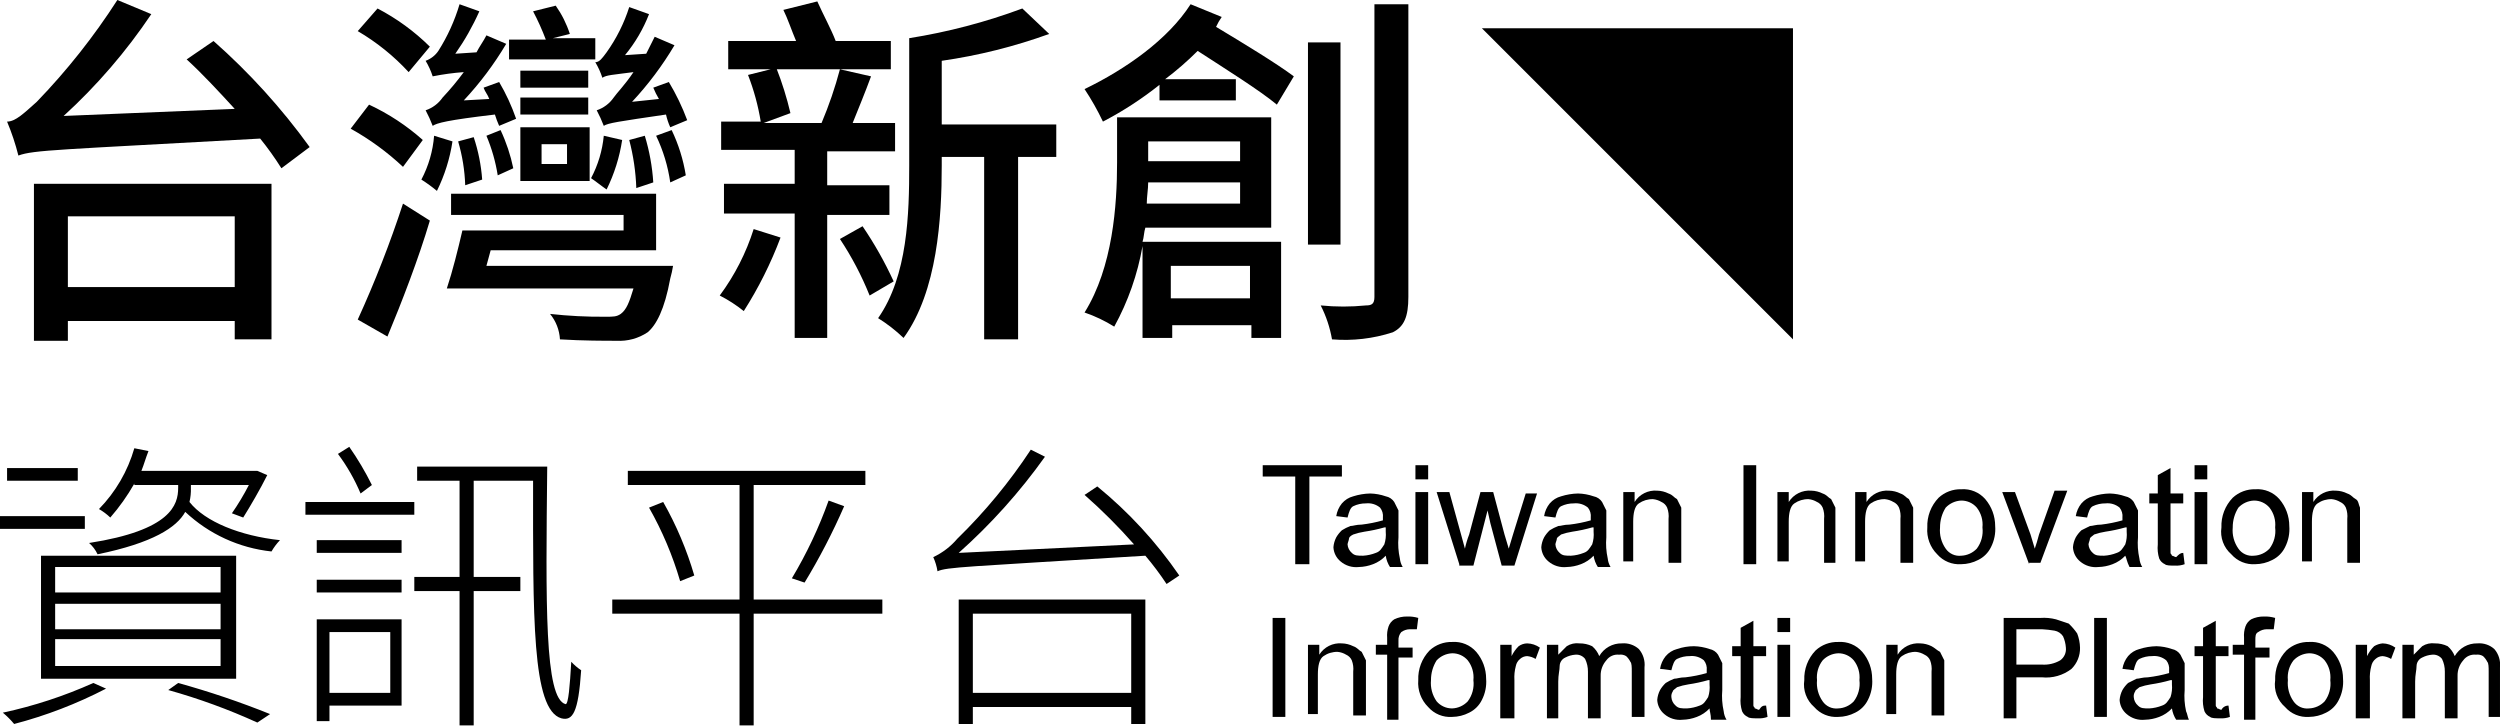
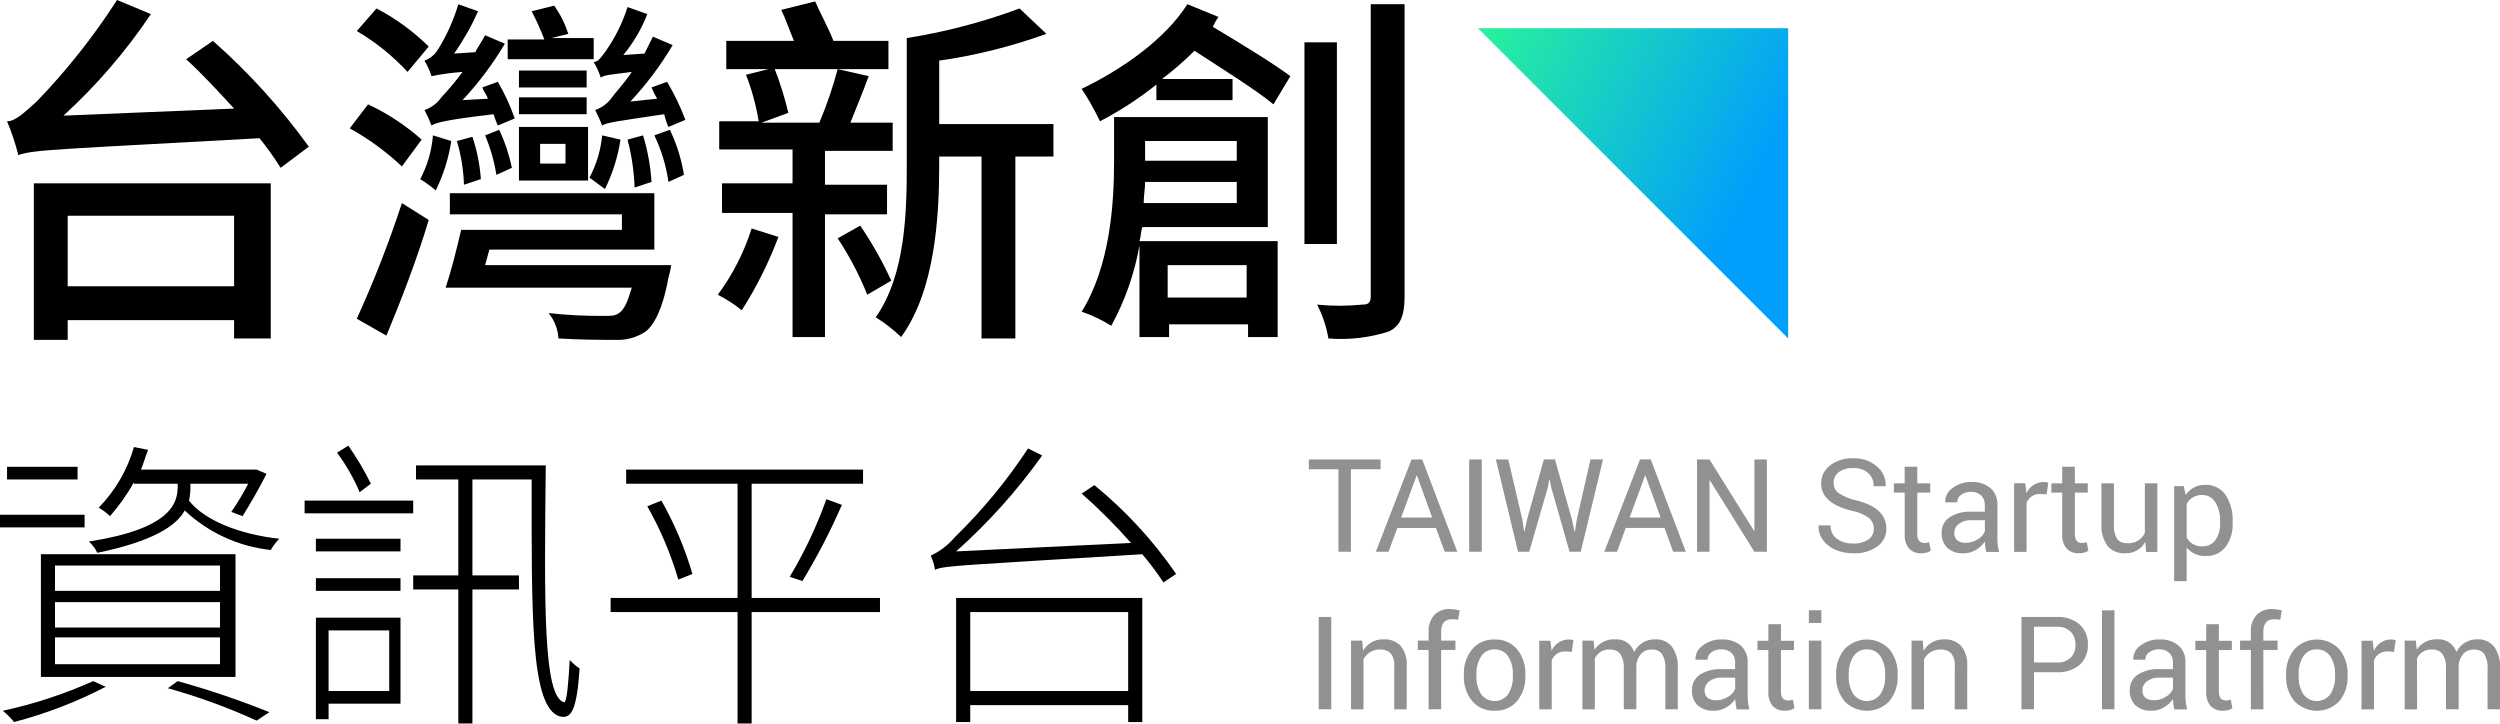
- <svg xmlns="http://www.w3.org/2000/svg" id="Group_387" data-name="Group 387" width="176.801" height="51.3" viewBox="0 0 176.801 51.3">
-   <g id="Group_384" data-name="Group 384">
-     <path id="Path_311" data-name="Path 311" d="M15.1,2.9a45.664,45.664,0,0,1,6.8,7.5l-2,1.5a21.169,21.169,0,0,0-1.5-2.1c-14.3.8-16,.8-17.1,1.2A16.8,16.8,0,0,0,.5,8.6c.6,0,1.2-.6,2.1-1.4A46.684,46.684,0,0,0,8.3,0l2.4,1A39.728,39.728,0,0,1,4.5,8.2l12.1-.5c-1.1-1.2-2.3-2.5-3.4-3.5ZM2.4,13H19.2V24H16.6V22.7H4.8v1.4H2.4Zm2.4,2.3v5H16.6v-5H4.8Z" />
-     <path id="Path_312" data-name="Path 312" d="M28.5,11.8a18.635,18.635,0,0,0-3.7-2.7l1.3-1.7a15.65,15.65,0,0,1,3.8,2.5ZM25.3,22.6a78.6,78.6,0,0,0,3.2-8.2l1.9,1.2c-.8,2.7-2,5.8-3,8.2ZM28.9,5.1a15.7,15.7,0,0,0-3.6-2.9L26.7.6a15.379,15.379,0,0,1,3.7,2.7ZM32,10a11.98,11.98,0,0,1-1.1,3.5,10.475,10.475,0,0,0-1.1-.8,7.976,7.976,0,0,0,.9-3.1Zm3.3-1.1a6.89,6.89,0,0,1-.3-.8c-3.4.4-4.1.6-4.4.8a9.744,9.744,0,0,0-.5-1.1,2.372,2.372,0,0,0,1.2-.9,19.742,19.742,0,0,0,1.5-1.8,17.336,17.336,0,0,0-2.2.3,5.359,5.359,0,0,0-.5-1.1,1.849,1.849,0,0,0,.9-.7A13.109,13.109,0,0,0,32.5.3l1.4.5a17.79,17.79,0,0,1-1.7,3l1.5-.1c.2-.4.5-.8.7-1.2l1.4.6a23.215,23.215,0,0,1-3,4L34.6,7c-.1-.3-.3-.5-.4-.8l1.1-.4a14.437,14.437,0,0,1,1.2,2.6Zm12.3,9.9a8.144,8.144,0,0,1-.2.9c-.4,2.2-1,3.3-1.6,3.8a3.593,3.593,0,0,1-2.2.6c-.8,0-2.4,0-4-.1a3.115,3.115,0,0,0-.7-1.8,32.971,32.971,0,0,0,3.9.2c.6,0,.8,0,1.1-.2.4-.3.6-.8.9-1.8H31.6c.4-1.2.8-2.8,1.1-4.1H44.1V15.2H31.9V13.7H46.4v4H34.7l-.3,1.1ZM32.9,13.1a12.441,12.441,0,0,0-.5-3.1l1.1-.3a12.238,12.238,0,0,1,.6,3Zm2.3-.7a12.089,12.089,0,0,0-.8-2.8l1-.4a12.171,12.171,0,0,1,.9,2.7Zm7-8.2H36V2.8h2.6a17.6,17.6,0,0,0-.9-2L39.3.4a7.454,7.454,0,0,1,1,2l-1.2.3h3V4.2ZM36.8,9h4.9v3.8H36.8Zm4.8-2.8H36.8V5h4.8Zm-4.8.7h4.8V8.1H36.8Zm1.5,4.7h1.8V10.2H38.3ZM44,9.9a11.98,11.98,0,0,1-1.1,3.5c-.3-.2-.8-.6-1.1-.8a8.017,8.017,0,0,0,.9-3ZM47.4,9a4.649,4.649,0,0,1-.3-.9c-3.4.5-4.1.6-4.4.8a9.744,9.744,0,0,0-.5-1.1,2.372,2.372,0,0,0,1.2-.9c.2-.3.8-.9,1.4-1.8-1.5.2-1.9.2-2.2.4a5.359,5.359,0,0,0-.5-1.1c.3,0,.5-.3.8-.7A11.536,11.536,0,0,0,44.5.5l1.4.5a10.532,10.532,0,0,1-1.7,2.9l1.5-.1.6-1.2,1.4.6a23.215,23.215,0,0,1-3,4L46.6,7a5.938,5.938,0,0,1-.4-.8l1.1-.4a16.246,16.246,0,0,1,1.3,2.7ZM45,13.3a15.512,15.512,0,0,0-.5-3.4l1.1-.3a14.461,14.461,0,0,1,.6,3.3Zm2.5-4.1a11.636,11.636,0,0,1,1,3.2l-1.1.5a11.245,11.245,0,0,0-1-3.3Z" />
-     <path id="Path_313" data-name="Path 313" d="M55.2,16.8A28.009,28.009,0,0,1,52.6,22a9.908,9.908,0,0,0-1.7-1.1,15.994,15.994,0,0,0,2.4-4.7Zm3.3-1.7v8.8H56.2V15.1h-5V13h5V10.6H51v-2h2.8a16.455,16.455,0,0,0-.9-3.3l2-.5a23.264,23.264,0,0,1,1,3.2L54,8.7h4.1a28.444,28.444,0,0,0,1.3-3.8l2.2.5c-.4,1.1-.9,2.3-1.3,3.3h3v2H58.5v2.4h4.4v2.1H58.5ZM62.9,4.9H51.5v-2h4.8c-.3-.7-.6-1.6-.9-2.2L57.8.1c.4.9,1,2,1.3,2.8H63v2ZM61,16a26.664,26.664,0,0,1,2.2,3.9l-1.7,1a22.124,22.124,0,0,0-2.1-4Zm13.7-4.9H72V24H69.6V11.1h-3v.6c0,3.7-.3,8.9-2.7,12.2a10.991,10.991,0,0,0-1.8-1.4c2.1-3,2.2-7.4,2.2-10.8v-9a41.742,41.742,0,0,0,8-2.1l1.9,1.8a38.356,38.356,0,0,1-7.6,1.9V8.8h8.1Z" />
-     <path id="Path_314" data-name="Path 314" d="M81,16.1c-.1.3-.1.7-.2,1h9.8v6.8H88.5V23H82.9v.9H80.8V17.4a18.4,18.4,0,0,1-2,5.7,10.244,10.244,0,0,0-2.1-1c2-3.2,2.3-7.6,2.3-10.6V8.3H89.9v7.8ZM86.4,1.2a4.348,4.348,0,0,0-.4.7c2,1.2,4.3,2.6,5.5,3.5l-1.2,2c-1.2-1-3.6-2.5-5.6-3.8a21.977,21.977,0,0,1-2.3,2h5V7.1H82V6a24.844,24.844,0,0,1-4,2.6,18.6,18.6,0,0,0-1.3-2.3c2.9-1.4,5.9-3.5,7.5-6Zm1.3,13.2V12.9H81.2c0,.5-.1,1-.1,1.5ZM81.2,10v1.4h6.5V10Zm1.6,8.8v2.3h5.6V18.8Zm12-1.5H92.5V3h2.3ZM99.6.3V21c0,1.4-.3,2.1-1.1,2.5a10.992,10.992,0,0,1-4.3.5,8.454,8.454,0,0,0-.8-2.4,15.975,15.975,0,0,0,3.2,0c.4,0,.6-.1.6-.6V.3Z" />
+ <svg xmlns="http://www.w3.org/2000/svg" width="177.277" height="51.3" viewBox="0 0 177.277 51.3">
+   <defs>
+     <linearGradient id="linear-gradient" x1="-0.034" x2="0.905" y2="0.5" gradientUnits="objectBoundingBox">
+       <stop offset="0" stop-color="#2af598" />
+       <stop offset="1" stop-color="#009efd" />
+     </linearGradient>
+   </defs>
+   <g id="Group_392" data-name="Group 392" transform="translate(10369.811 -14642.7)">
+     <g id="Group_384" data-name="Group 384" transform="translate(-10369.811 14642.7)">
+       <path id="Path_311" data-name="Path 311" d="M15.1,2.9a45.664,45.664,0,0,1,6.8,7.5l-2,1.5a21.169,21.169,0,0,0-1.5-2.1c-14.3.8-16,.8-17.1,1.2A16.8,16.8,0,0,0,.5,8.6c.6,0,1.2-.6,2.1-1.4A46.684,46.684,0,0,0,8.3,0l2.4,1A39.728,39.728,0,0,1,4.5,8.2l12.1-.5c-1.1-1.2-2.3-2.5-3.4-3.5ZM2.4,13H19.2V24H16.6V22.7H4.8v1.4H2.4Zm2.4,2.3v5H16.6v-5H4.8Z" />
+       <path id="Path_312" data-name="Path 312" d="M28.5,11.8a18.635,18.635,0,0,0-3.7-2.7l1.3-1.7a15.65,15.65,0,0,1,3.8,2.5ZM25.3,22.6a78.6,78.6,0,0,0,3.2-8.2l1.9,1.2c-.8,2.7-2,5.8-3,8.2ZM28.9,5.1a15.7,15.7,0,0,0-3.6-2.9L26.7.6a15.379,15.379,0,0,1,3.7,2.7ZM32,10a11.98,11.98,0,0,1-1.1,3.5,10.475,10.475,0,0,0-1.1-.8,7.976,7.976,0,0,0,.9-3.1Zm3.3-1.1a6.89,6.89,0,0,1-.3-.8c-3.4.4-4.1.6-4.4.8a9.744,9.744,0,0,0-.5-1.1,2.372,2.372,0,0,0,1.2-.9,19.742,19.742,0,0,0,1.5-1.8,17.336,17.336,0,0,0-2.2.3,5.359,5.359,0,0,0-.5-1.1,1.849,1.849,0,0,0,.9-.7A13.109,13.109,0,0,0,32.5.3l1.4.5a17.79,17.79,0,0,1-1.7,3l1.5-.1c.2-.4.5-.8.7-1.2l1.4.6a23.215,23.215,0,0,1-3,4L34.6,7c-.1-.3-.3-.5-.4-.8l1.1-.4a14.437,14.437,0,0,1,1.2,2.6Zm12.3,9.9a8.144,8.144,0,0,1-.2.9c-.4,2.2-1,3.3-1.6,3.8a3.593,3.593,0,0,1-2.2.6c-.8,0-2.4,0-4-.1a3.115,3.115,0,0,0-.7-1.8,32.972,32.972,0,0,0,3.9.2c.6,0,.8,0,1.1-.2.4-.3.6-.8.9-1.8H31.6c.4-1.2.8-2.8,1.1-4.1H44.1V15.2H31.9V13.7H46.4v4H34.7l-.3,1.1ZM32.9,13.1a12.441,12.441,0,0,0-.5-3.1l1.1-.3a12.238,12.238,0,0,1,.6,3Zm2.3-.7a12.089,12.089,0,0,0-.8-2.8l1-.4a12.171,12.171,0,0,1,.9,2.7Zm7-8.2H36V2.8h2.6a17.6,17.6,0,0,0-.9-2L39.3.4a7.454,7.454,0,0,1,1,2l-1.2.3h3V4.2ZM36.8,9h4.9v3.8H36.8Zm4.8-2.8H36.8V5h4.8Zm-4.8.7h4.8V8.1H36.8Zm1.5,4.7h1.8V10.2H38.3ZM44,9.9a11.98,11.98,0,0,1-1.1,3.5c-.3-.2-.8-.6-1.1-.8a8.017,8.017,0,0,0,.9-3ZM47.4,9a4.649,4.649,0,0,1-.3-.9c-3.4.5-4.1.6-4.4.8a9.743,9.743,0,0,0-.5-1.1,2.372,2.372,0,0,0,1.2-.9c.2-.3.8-.9,1.4-1.8-1.5.2-1.9.2-2.2.4a5.359,5.359,0,0,0-.5-1.1c.3,0,.5-.3.8-.7A11.536,11.536,0,0,0,44.5.5l1.4.5a10.532,10.532,0,0,1-1.7,2.9l1.5-.1.6-1.2,1.4.6a23.215,23.215,0,0,1-3,4L46.6,7a5.937,5.937,0,0,1-.4-.8l1.1-.4a16.246,16.246,0,0,1,1.3,2.7ZM45,13.3a15.512,15.512,0,0,0-.5-3.4l1.1-.3a14.461,14.461,0,0,1,.6,3.3Zm2.5-4.1a11.636,11.636,0,0,1,1,3.2l-1.1.5a11.245,11.245,0,0,0-1-3.3Z" />
+       <path id="Path_313" data-name="Path 313" d="M55.2,16.8A28.009,28.009,0,0,1,52.6,22a9.908,9.908,0,0,0-1.7-1.1,15.994,15.994,0,0,0,2.4-4.7Zm3.3-1.7v8.8H56.2V15.1h-5V13h5V10.6H51v-2h2.8a16.455,16.455,0,0,0-.9-3.3l2-.5a23.265,23.265,0,0,1,1,3.2L54,8.7h4.1a28.445,28.445,0,0,0,1.3-3.8l2.2.5c-.4,1.1-.9,2.3-1.3,3.3h3v2H58.5v2.4h4.4v2.1H58.5ZM62.9,4.9H51.5v-2h4.8c-.3-.7-.6-1.6-.9-2.2L57.8.1c.4.9,1,2,1.3,2.8H63v2ZM61,16a26.664,26.664,0,0,1,2.2,3.9l-1.7,1a22.124,22.124,0,0,0-2.1-4Zm13.7-4.9H72V24H69.6V11.1h-3v.6c0,3.7-.3,8.9-2.7,12.2a10.991,10.991,0,0,0-1.8-1.4c2.1-3,2.2-7.4,2.2-10.8v-9a41.742,41.742,0,0,0,8-2.1l1.9,1.8a38.356,38.356,0,0,1-7.6,1.9V8.8h8.1Z" />
+       <path id="Path_314" data-name="Path 314" d="M81,16.1c-.1.3-.1.7-.2,1h9.8v6.8H88.5V23H82.9v.9H80.8V17.4a18.4,18.4,0,0,1-2,5.7,10.244,10.244,0,0,0-2.1-1c2-3.2,2.3-7.6,2.3-10.6V8.3H89.9v7.8ZM86.4,1.2a4.347,4.347,0,0,0-.4.7c2,1.2,4.3,2.6,5.5,3.5l-1.2,2c-1.2-1-3.6-2.5-5.6-3.8a21.978,21.978,0,0,1-2.3,2h5V7.1H82V6a24.844,24.844,0,0,1-4,2.6,18.6,18.6,0,0,0-1.3-2.3c2.9-1.4,5.9-3.5,7.5-6Zm1.3,13.2V12.9H81.2c0,.5-.1,1-.1,1.5ZM81.2,10v1.4h6.5V10Zm1.6,8.8v2.3h5.6V18.8Zm12-1.5H92.5V3h2.3ZM99.6.3V21c0,1.4-.3,2.1-1.1,2.5a10.992,10.992,0,0,1-4.3.5,8.454,8.454,0,0,0-.8-2.4,15.975,15.975,0,0,0,3.2,0c.4,0,.6-.1.6-.6V.3Z" />
+     </g>
+     <g id="Group_385" data-name="Group 385" transform="translate(-10369.811 14642.7)">
+       <path id="Path_315" data-name="Path 315" d="M6,37.4H0v-.9H6ZM7.5,48.7A31.352,31.352,0,0,1,1,51.2a6.034,6.034,0,0,0-.8-.8,32.032,32.032,0,0,0,6.4-2.1ZM5.5,34H.5v-.9h5ZM2.9,39.3H16.7V48H2.9Zm1,2.6H15.6V40.1H3.9Zm0,2.6H15.6V42.7H3.9Zm0,2.6H15.6V45.2H3.9ZM9.5,34.2a14.647,14.647,0,0,1-1.7,2.4A4.173,4.173,0,0,0,7,36a10.2,10.2,0,0,0,2.5-4.3l1,.2c-.2.5-.3.9-.5,1.4h8.2l.7.3c-.5,1-1.2,2.2-1.7,3l-.8-.3a17.588,17.588,0,0,0,1.2-2H13.5v.2a3.751,3.751,0,0,1-.1,1c1.1,1.4,3.6,2.4,6.4,2.7a4.173,4.173,0,0,0-.6.8,10.549,10.549,0,0,1-6.1-2.8c-.6,1.1-2.3,2.2-6.2,3a2.407,2.407,0,0,0-.6-.8c5.8-.9,6.3-2.7,6.3-3.9v-.2H9.5Zm3.1,14.1a60.831,60.831,0,0,1,6.5,2.2l-.9.6a43.3,43.3,0,0,0-6.3-2.3Z" />
+       <path id="Path_316" data-name="Path 316" d="M29.3,36.4H21.6v-.9h7.7Zm-.8,13.5H23.3V51h-.9V43.8h6v6.1ZM22.4,39.1v-.9h6v.9Zm0,1.9h6v.9h-6Zm.9,3.7V49h4.3V44.7Zm2.2-9.8a13.342,13.342,0,0,0-1.6-2.8l.8-.5a20.933,20.933,0,0,1,1.6,2.7ZM38.7,33c-.1,9.7-.2,16.4,1.3,16.8.2,0,.3-1.3.4-3a3.735,3.735,0,0,0,.7.6c-.2,3-.6,3.6-1.4,3.4-2.1-.6-2-7.3-2-16.8H33.5v6.8h3.3v1H33.5v9.5h-1V41.8H29.3v-1h3.2V34h-3V33Z" />
+       <path id="Path_317" data-name="Path 317" d="M62.4,43.4H53.3v7.9h-1V43.4h-9v-1h9V34.3H44.4v-1H61.2v1H53.3v8.1h9.1ZM46.9,35.5a24.361,24.361,0,0,1,2.2,5.2l-1,.4a24.361,24.361,0,0,0-2.2-5.2ZM56,40.9a30.95,30.95,0,0,0,2.6-5.5l1.1.4a45.179,45.179,0,0,1-2.8,5.4Z" />
+       <path id="Path_318" data-name="Path 318" d="M77.6,34.4a30.229,30.229,0,0,1,5.8,6.3l-.9.6a20.778,20.778,0,0,0-1.5-2c-12.9.8-14,.8-14.7,1.1a3.809,3.809,0,0,0-.3-1,5.015,5.015,0,0,0,1.7-1.3,37.756,37.756,0,0,0,5.2-6.3l1,.5a40.792,40.792,0,0,1-6.1,6.8l12.4-.6A38.534,38.534,0,0,0,76.7,35Zm-9.9,8H81v8.8H80V50H68.8v1.2h-1V42.4Zm1.1,1.1V49H80V43.4H68.8Z" />
+     </g>
+     <path id="Path_354" data-name="Path 354" d="M126.8,24V2h-22Z" transform="translate(-10369.811 14642.7)" fill="url(#linear-gradient)" />
+     <path id="Path_314-2" data-name="Path 314" d="M5.254-7.042v.695H3.15V-.5H2.266V-6.348H.167v-.695ZM9.8-.5,9.181-2.184H6.437L5.817-.5h-.9L7.446-7.042h.76L10.695-.5ZM7.811-5.908l-1.1,2.984h2.2L7.836-5.908Zm4.616-1.135V-.5h-.89V-7.042Zm1.882,0,1,4.278.12.82.03,0,.175-.825,1.2-4.278h.785l1.21,4.278.18.845h.025l.13-.845.975-4.278h.89L19.447-.5h-.795L17.362-5.038l-.115-.59h-.03l-.11.59L15.793-.5H15L13.429-7.042ZM26-.5l-.615-1.689H22.638L22.018-.5h-.9l2.534-6.547h.76L26.9-.5ZM24.012-5.908l-1.1,2.984h2.2l-1.08-2.984Zm8.634-1.135V-.5h-.885L28.608-5.558l-.03,0V-.5h-.885V-7.042h.885l3.154,5.053.03-.01V-7.042Zm4.518,4.673a1.116,1.116,0,0,0,.447.95,1.854,1.854,0,0,0,1.142.335,1.821,1.821,0,0,0,1.085-.282.889.889,0,0,0,.39-.757.976.976,0,0,0-.347-.775,2.89,2.89,0,0,0-1.187-.5q-2.2-.53-2.2-1.939a1.578,1.578,0,0,1,.63-1.282,2.553,2.553,0,0,1,1.652-.507,2.43,2.43,0,0,1,1.672.575,1.7,1.7,0,0,1,.625,1.379l-.01.03h-.845a1.208,1.208,0,0,0-.385-.94,1.521,1.521,0,0,0-1.062-.35,1.6,1.6,0,0,0-1.035.292.931.931,0,0,0-.357.755.884.884,0,0,0,.38.745,3.7,3.7,0,0,0,1.245.5q2.114.535,2.114,1.994A1.511,1.511,0,0,1,40.469-.87a2.768,2.768,0,0,1-1.694.48,3.181,3.181,0,0,1-1.227-.232,2.137,2.137,0,0,1-.907-.687,1.6,1.6,0,0,1-.33-1.035l.01-.025Zm5.251-4.158h.895v1.175h.92v.66h-.92V-1.74q0,.62.515.62a.989.989,0,0,0,.33-.06l.115.6A1.083,1.083,0,0,1,43.6-.39a1.126,1.126,0,0,1-.87-.335,1.45,1.45,0,0,1-.31-1.015V-4.693h-.77v-.66h.77ZM46.6-.39a1.607,1.607,0,0,1-1.16-.385,1.428,1.428,0,0,1-.4-1.08,1.261,1.261,0,0,1,.56-1.09,2.632,2.632,0,0,1,1.539-.395h.96v-.48a.886.886,0,0,0-.262-.677.993.993,0,0,0-.71-.247,1.127,1.127,0,0,0-.717.212.647.647,0,0,0-.27.527H45.3l-.01-.025a1.174,1.174,0,0,1,.512-.982,2.115,2.115,0,0,1,1.369-.432,1.96,1.96,0,0,1,1.327.427,1.509,1.509,0,0,1,.495,1.207v2.344a3.414,3.414,0,0,0,.125.98H48.2a4.294,4.294,0,0,1-.1-.73,2.018,2.018,0,0,1-.657.6A1.669,1.669,0,0,1,46.6-.39Zm-.665-1.444h0a.658.658,0,0,0,.2.515.926.926,0,0,0,.635.185,1.541,1.541,0,0,0,.822-.242,1.16,1.16,0,0,0,.512-.567v-.795h-.99a1.319,1.319,0,0,0-.855.262A.8.8,0,0,0,45.937-1.835ZM51.062-.49h-.885V-5.358h.79l.085.71a1.348,1.348,0,0,1,1.21-.8,1.133,1.133,0,0,1,.34.05l-.12.83-.455-.03a.98.98,0,0,0-.965.635Zm2.527-6.038h.895v1.175h.92v.66h-.92V-1.74q0,.62.515.62a.989.989,0,0,0,.33-.06l.115.6a1.083,1.083,0,0,1-.675.185,1.126,1.126,0,0,1-.87-.335,1.45,1.45,0,0,1-.31-1.015V-4.693h-.77v-.66h.77ZM58.06-.39a1.547,1.547,0,0,1-1.255-.517,2.411,2.411,0,0,1-.435-1.577V-5.353h.885v2.879a1.866,1.866,0,0,0,.222,1.065.84.84,0,0,0,.722.3,1.247,1.247,0,0,0,1.25-.735V-5.353h.885V-.485h-.795l-.06-.72A1.549,1.549,0,0,1,58.06-.39Zm7.615-2.239v.095a2.655,2.655,0,0,1-.507,1.7A1.682,1.682,0,0,1,63.775-.2a1.646,1.646,0,0,1-1.364-.6V1.584h-.885V-5.153h.68l.14.63a1.587,1.587,0,0,1,1.4-.72,1.645,1.645,0,0,1,1.422.707A3.222,3.222,0,0,1,65.674-2.629Zm-.89.095v-.095a2.518,2.518,0,0,0-.332-1.377,1.066,1.066,0,0,0-.952-.517,1.165,1.165,0,0,0-1.09.645v2.354a1.167,1.167,0,0,0,1.1.64,1.1,1.1,0,0,0,.945-.45A1.984,1.984,0,0,0,64.785-2.534ZM1.756,4.124v6.547H.866V4.124ZM3.158,5.8h.79l.065.725a1.6,1.6,0,0,1,1.444-.815,1.571,1.571,0,0,1,1.225.467A2.049,2.049,0,0,1,7.106,7.6v3.074H6.222V7.618a1.338,1.338,0,0,0-.25-.91,1,1,0,0,0-.78-.275,1.269,1.269,0,0,0-.675.18,1.325,1.325,0,0,0-.475.51v3.549H3.158Zm6.39,4.868h-.89V6.463H7.894V5.8h.765V5.189a1.684,1.684,0,0,1,.4-1.2A1.491,1.491,0,0,1,10.2,3.559a3.023,3.023,0,0,1,.66.095l-.11.675a1.9,1.9,0,0,0-.435-.045q-.765,0-.765.9V5.8h1.01v.66H9.548ZM12.05,8.2v.1A2.252,2.252,0,0,0,12.382,9.6a1.188,1.188,0,0,0,1.917,0A2.242,2.242,0,0,0,14.634,8.3V8.2A2.234,2.234,0,0,0,14.3,6.915a1.1,1.1,0,0,0-.96-.492,1.082,1.082,0,0,0-.955.492A2.259,2.259,0,0,0,12.05,8.2Zm-.89.1V8.2a2.657,2.657,0,0,1,.59-1.789,1.984,1.984,0,0,1,1.589-.69,1.987,1.987,0,0,1,1.589.687,2.655,2.655,0,0,1,.59,1.792v.1a2.65,2.65,0,0,1-.587,1.792,1.989,1.989,0,0,1-1.589.682,1.993,1.993,0,0,1-1.592-.685A2.645,2.645,0,0,1,11.16,8.3Zm6.23,2.374h-.885V5.808h.79l.085.71a1.348,1.348,0,0,1,1.21-.8,1.133,1.133,0,0,1,.34.05l-.12.83-.455-.03a.98.98,0,0,0-.965.635Zm3.056,0h-.88V5.8h.79l.065.64a1.679,1.679,0,0,1,1.482-.73,1.312,1.312,0,0,1,1.332.9,1.614,1.614,0,0,1,1.489-.9,1.439,1.439,0,0,1,1.185.517,2.389,2.389,0,0,1,.42,1.532v2.909h-.885V7.753A1.665,1.665,0,0,0,25.2,6.74a.854.854,0,0,0-.717-.307.981.981,0,0,0-.76.307,1.349,1.349,0,0,0-.332.8v3.129H22.5V7.753a1.634,1.634,0,0,0-.247-1,.874.874,0,0,0-.737-.32,1.082,1.082,0,0,0-1.07.635Zm8.449.1a1.607,1.607,0,0,1-1.16-.385,1.428,1.428,0,0,1-.4-1.08,1.261,1.261,0,0,1,.56-1.09,2.632,2.632,0,0,1,1.539-.395h.96v-.48a.886.886,0,0,0-.262-.677.993.993,0,0,0-.71-.247,1.127,1.127,0,0,0-.717.212.647.647,0,0,0-.27.527h-.845l-.01-.025a1.174,1.174,0,0,1,.512-.982,2.115,2.115,0,0,1,1.369-.432,1.96,1.96,0,0,1,1.327.427,1.509,1.509,0,0,1,.495,1.207V9.7a3.414,3.414,0,0,0,.125.98H30.5a4.294,4.294,0,0,1-.1-.73,2.018,2.018,0,0,1-.657.6A1.669,1.669,0,0,1,28.9,10.776Zm-.665-1.444h0a.658.658,0,0,0,.2.515.926.926,0,0,0,.635.185,1.541,1.541,0,0,0,.822-.242,1.16,1.16,0,0,0,.512-.567V8.427h-.99a1.319,1.319,0,0,0-.855.262A.8.8,0,0,0,28.231,9.332Zm4.521-4.693h.895V5.813h.92v.66h-.92V9.427q0,.62.515.62a.988.988,0,0,0,.33-.06l.115.6a1.083,1.083,0,0,1-.675.185,1.126,1.126,0,0,1-.87-.335,1.45,1.45,0,0,1-.31-1.015V6.473h-.77v-.66h.77ZM36.508,5.8v4.868h-.885V5.8Zm0-2.149v.9h-.885v-.9ZM38.45,8.2v.1A2.252,2.252,0,0,0,38.782,9.6a1.188,1.188,0,0,0,1.917,0A2.242,2.242,0,0,0,41.034,8.3V8.2A2.234,2.234,0,0,0,40.7,6.915a1.1,1.1,0,0,0-.96-.492,1.082,1.082,0,0,0-.955.492A2.259,2.259,0,0,0,38.45,8.2Zm-.89.1V8.2a2.657,2.657,0,0,1,.59-1.789,2.179,2.179,0,0,1,3.179,0,2.655,2.655,0,0,1,.59,1.792v.1a2.65,2.65,0,0,1-.587,1.792,2.193,2.193,0,0,1-3.181,0A2.645,2.645,0,0,1,37.56,8.3Zm5.345-2.5h.79l.065.725A1.6,1.6,0,0,1,45.2,5.713a1.571,1.571,0,0,1,1.225.467A2.049,2.049,0,0,1,46.854,7.6v3.074h-.885V7.618a1.338,1.338,0,0,0-.25-.91,1,1,0,0,0-.78-.275,1.269,1.269,0,0,0-.675.18,1.325,1.325,0,0,0-.475.51v3.549h-.885Zm8.682-.985V7.353h1.619a1.32,1.32,0,0,0,.987-.345,1.252,1.252,0,0,0,.337-.915,1.272,1.272,0,0,0-.34-.922,1.305,1.305,0,0,0-.985-.352Zm1.619,3.224H51.587v2.629H50.7V4.124h2.5a2.325,2.325,0,0,1,1.624.532,1.844,1.844,0,0,1,.585,1.434,1.825,1.825,0,0,1-.582,1.427A2.344,2.344,0,0,1,53.207,8.042Zm4.086-4.388v7.017h-.885V3.654Zm2.647,7.122a1.607,1.607,0,0,1-1.16-.385,1.428,1.428,0,0,1-.4-1.08,1.261,1.261,0,0,1,.56-1.09,2.632,2.632,0,0,1,1.539-.395h.96v-.48a.886.886,0,0,0-.262-.677.993.993,0,0,0-.71-.247,1.127,1.127,0,0,0-.717.212.647.647,0,0,0-.27.527h-.845l-.01-.025a1.174,1.174,0,0,1,.512-.982,2.115,2.115,0,0,1,1.369-.432,1.96,1.96,0,0,1,1.327.427,1.509,1.509,0,0,1,.495,1.207V9.7a3.415,3.415,0,0,0,.125.98h-.915a4.294,4.294,0,0,1-.1-.73,2.018,2.018,0,0,1-.657.6A1.669,1.669,0,0,1,59.939,10.776Zm-.665-1.444h0a.658.658,0,0,0,.2.515.926.926,0,0,0,.635.185,1.541,1.541,0,0,0,.822-.242,1.16,1.16,0,0,0,.512-.567V8.427h-.99a1.319,1.319,0,0,0-.855.262A.8.8,0,0,0,59.274,9.332ZM63.8,4.639h.895V5.813h.92v.66h-.92V9.427q0,.62.515.62a.988.988,0,0,0,.33-.06l.115.6a1.083,1.083,0,0,1-.675.185,1.126,1.126,0,0,1-.87-.335,1.45,1.45,0,0,1-.31-1.015V6.473h-.77v-.66h.77Zm4.056,6.033h-.89V6.463H66.2V5.8h.765V5.189a1.684,1.684,0,0,1,.4-1.2A1.491,1.491,0,0,1,68.5,3.559a3.023,3.023,0,0,1,.66.095l-.11.675a1.9,1.9,0,0,0-.435-.045q-.765,0-.765.9V5.8h1.01v.66h-1.01Zm2.5-2.469v.1A2.252,2.252,0,0,0,70.685,9.6a1.188,1.188,0,0,0,1.917,0A2.242,2.242,0,0,0,72.937,8.3V8.2A2.234,2.234,0,0,0,72.6,6.915a1.1,1.1,0,0,0-.96-.492,1.082,1.082,0,0,0-.955.492A2.259,2.259,0,0,0,70.353,8.2Zm-.89.1V8.2a2.657,2.657,0,0,1,.59-1.789,2.179,2.179,0,0,1,3.179,0,2.655,2.655,0,0,1,.59,1.792v.1a2.65,2.65,0,0,1-.587,1.792,2.193,2.193,0,0,1-3.181,0A2.645,2.645,0,0,1,69.463,8.3Zm6.23,2.374h-.885V5.808h.79l.085.71a1.348,1.348,0,0,1,1.21-.8,1.133,1.133,0,0,1,.34.05l-.12.83-.455-.03a.98.98,0,0,0-.965.635Zm3.056,0h-.88V5.8h.79l.065.64a1.679,1.679,0,0,1,1.482-.73,1.312,1.312,0,0,1,1.332.9,1.614,1.614,0,0,1,1.489-.9,1.439,1.439,0,0,1,1.185.517,2.389,2.389,0,0,1,.42,1.532v2.909h-.885V7.753a1.664,1.664,0,0,0-.24-1.012.854.854,0,0,0-.717-.307.981.981,0,0,0-.76.307,1.349,1.349,0,0,0-.332.8v3.129H80.8V7.753a1.634,1.634,0,0,0-.247-1,.874.874,0,0,0-.737-.32,1.082,1.082,0,0,0-1.07.635Z" transform="translate(-10277.166 14682.325)" fill="#919191" />
  </g>
-   <g id="Group_385" data-name="Group 385">
-     <path id="Path_315" data-name="Path 315" d="M6,37.4H0v-.9H6ZM7.5,48.7A31.352,31.352,0,0,1,1,51.2a6.034,6.034,0,0,0-.8-.8,32.032,32.032,0,0,0,6.4-2.1ZM5.5,34H.5v-.9h5ZM2.9,39.3H16.7V48H2.9Zm1,2.6H15.6V40.1H3.9Zm0,2.6H15.6V42.7H3.9Zm0,2.6H15.6V45.2H3.9ZM9.5,34.2a14.647,14.647,0,0,1-1.7,2.4A4.173,4.173,0,0,0,7,36a10.2,10.2,0,0,0,2.5-4.3l1,.2c-.2.5-.3.9-.5,1.4h8.2l.7.3c-.5,1-1.2,2.2-1.7,3l-.8-.3a17.588,17.588,0,0,0,1.2-2H13.5v.2a3.751,3.751,0,0,1-.1,1c1.1,1.4,3.6,2.4,6.4,2.7a4.173,4.173,0,0,0-.6.8,10.549,10.549,0,0,1-6.1-2.8c-.6,1.1-2.3,2.2-6.2,3a2.407,2.407,0,0,0-.6-.8c5.8-.9,6.3-2.7,6.3-3.9v-.2H9.5Zm3.1,14.1a60.83,60.83,0,0,1,6.5,2.2l-.9.6a43.3,43.3,0,0,0-6.3-2.3Z" />
-     <path id="Path_316" data-name="Path 316" d="M29.3,36.4H21.6v-.9h7.7Zm-.8,13.5H23.3V51h-.9V43.8h6v6.1ZM22.4,39.1v-.9h6v.9Zm0,1.9h6v.9h-6Zm.9,3.7V49h4.3V44.7Zm2.2-9.8a13.342,13.342,0,0,0-1.6-2.8l.8-.5a20.933,20.933,0,0,1,1.6,2.7ZM38.7,33c-.1,9.7-.2,16.4,1.3,16.8.2,0,.3-1.3.4-3a3.735,3.735,0,0,0,.7.6c-.2,3-.6,3.6-1.4,3.4-2.1-.6-2-7.3-2-16.8H33.5v6.8h3.3v1H33.5v9.5h-1V41.8H29.3v-1h3.2V34h-3V33Z" />
-     <path id="Path_317" data-name="Path 317" d="M62.4,43.4H53.3v7.9h-1V43.4h-9v-1h9V34.3H44.4v-1H61.2v1H53.3v8.1h9.1ZM46.9,35.5a24.361,24.361,0,0,1,2.2,5.2l-1,.4a24.361,24.361,0,0,0-2.2-5.2ZM56,40.9a30.95,30.95,0,0,0,2.6-5.5l1.1.4a45.179,45.179,0,0,1-2.8,5.4Z" />
-     <path id="Path_318" data-name="Path 318" d="M77.6,34.4a30.229,30.229,0,0,1,5.8,6.3l-.9.6a20.778,20.778,0,0,0-1.5-2c-12.9.8-14,.8-14.7,1.1a3.809,3.809,0,0,0-.3-1,5.015,5.015,0,0,0,1.7-1.3,37.757,37.757,0,0,0,5.2-6.3l1,.5a40.792,40.792,0,0,1-6.1,6.8l12.4-.6A38.533,38.533,0,0,0,76.7,35Zm-9.9,8H81v8.8H80V50H68.8v1.2h-1V42.4Zm1.1,1.1V49H80V43.4H68.8Z" />
-   </g>
-   <g id="Group_386" data-name="Group 386">
-     <path id="Path_319" data-name="Path 319" d="M91.6,39.9V33.7H89.3v-.8h5.6v.8H92.6v6.2Z" />
-     <path id="Path_320" data-name="Path 320" d="M98,39.3a2.361,2.361,0,0,1-.9.6,2.959,2.959,0,0,1-1,.2,1.7,1.7,0,0,1-1.3-.4,1.389,1.389,0,0,1-.5-1,1.854,1.854,0,0,1,.2-.7,2.181,2.181,0,0,1,.4-.5,3.329,3.329,0,0,1,.6-.3c.2,0,.4-.1.8-.1a9.591,9.591,0,0,0,1.5-.3v-.2a.956.956,0,0,0-.2-.7,1.327,1.327,0,0,0-1-.3,2,2,0,0,0-.9.2c-.2.1-.3.4-.4.8l-.8-.1a1.884,1.884,0,0,1,.4-.9,1.578,1.578,0,0,1,.8-.5,4.3,4.3,0,0,1,1.2-.2,3.6,3.6,0,0,1,1.1.2.918.918,0,0,1,.6.4l.3.6V38a4.954,4.954,0,0,0,.1,1.5,1.421,1.421,0,0,0,.2.6h-.9A2,2,0,0,1,98,39.3Zm-.1-2a10.627,10.627,0,0,1-1.4.3,4.537,4.537,0,0,0-.8.2q-.3.15-.3.3c0,.1-.1.3-.1.4a.864.864,0,0,0,.3.6c.2.2.4.2.8.2a2.92,2.92,0,0,0,.9-.2c.3-.1.4-.3.6-.6a2.22,2.22,0,0,0,.1-.9v-.3Z" />
-     <path id="Path_321" data-name="Path 321" d="M100.1,33.9v-1h.9v1Zm0,6V34.8h.9v5.1Z" />
-     <path id="Path_322" data-name="Path 322" d="M103.2,39.9l-1.6-5.1h.9l.8,2.9.3,1.1a6.472,6.472,0,0,1,.3-1l.8-3h.9l.8,3,.3,1,.3-1,.9-2.9h.8L107.1,40h-.9l-.8-3-.2-.9-1,3.9h-1Z" />
-     <path id="Path_323" data-name="Path 323" d="M112.7,39.3a2.361,2.361,0,0,1-.9.6,2.959,2.959,0,0,1-1,.2,1.7,1.7,0,0,1-1.3-.4,1.389,1.389,0,0,1-.5-1,1.854,1.854,0,0,1,.2-.7,2.181,2.181,0,0,1,.4-.5,3.329,3.329,0,0,1,.6-.3c.2,0,.4-.1.8-.1a9.591,9.591,0,0,0,1.5-.3v-.2a.956.956,0,0,0-.2-.7,1.327,1.327,0,0,0-1-.3,2,2,0,0,0-.9.2c-.2.1-.3.4-.4.8l-.8-.1a1.884,1.884,0,0,1,.4-.9,1.578,1.578,0,0,1,.8-.5,4.3,4.3,0,0,1,1.2-.2,3.6,3.6,0,0,1,1.1.2.918.918,0,0,1,.6.4l.3.6V38a4.954,4.954,0,0,0,.1,1.5,1.421,1.421,0,0,0,.2.6H113A2,2,0,0,1,112.7,39.3Zm-.1-2a10.627,10.627,0,0,1-1.4.3,4.537,4.537,0,0,0-.8.2c-.1.1-.3.2-.3.3s-.1.3-.1.4a.864.864,0,0,0,.3.6c.2.2.4.2.8.2a2.92,2.92,0,0,0,.9-.2c.3-.1.4-.3.6-.6a2.22,2.22,0,0,0,.1-.9v-.3Z" />
-     <path id="Path_324" data-name="Path 324" d="M114.8,39.9V34.8h.8v.7a1.716,1.716,0,0,1,1.6-.8,1.884,1.884,0,0,1,.8.2c.3.1.4.3.6.4l.3.6v3.9H118V36.7a1.719,1.719,0,0,0-.1-.8.781.781,0,0,0-.4-.4,1.421,1.421,0,0,0-.6-.2,1.689,1.689,0,0,0-1,.3c-.3.2-.4.7-.4,1.3v2.8h-.7Z" />
-     <path id="Path_325" data-name="Path 325" d="M123.3,39.9v-7h.9v7Z" />
-     <path id="Path_326" data-name="Path 326" d="M125.7,39.9V34.8h.8v.7a1.716,1.716,0,0,1,1.6-.8,1.884,1.884,0,0,1,.8.2c.3.1.4.3.6.4l.3.6v3.9H129V36.7a1.719,1.719,0,0,0-.1-.8.781.781,0,0,0-.4-.4,1.421,1.421,0,0,0-.6-.2,1.689,1.689,0,0,0-1,.3c-.3.2-.4.7-.4,1.3v2.8h-.8Z" />
-     <path id="Path_327" data-name="Path 327" d="M131.2,39.9V34.8h.8v.7a1.716,1.716,0,0,1,1.6-.8,1.884,1.884,0,0,1,.8.2c.3.1.4.3.6.4l.3.6v3.9h-.9V36.7a1.719,1.719,0,0,0-.1-.8.781.781,0,0,0-.4-.4,1.421,1.421,0,0,0-.6-.2,1.689,1.689,0,0,0-1,.3c-.3.2-.4.7-.4,1.3v2.8h-.7Z" />
-     <path id="Path_328" data-name="Path 328" d="M136.3,37.3a2.865,2.865,0,0,1,.8-2.1,2.271,2.271,0,0,1,1.6-.6,2.06,2.06,0,0,1,1.7.7,2.935,2.935,0,0,1,.7,1.9,2.81,2.81,0,0,1-.3,1.5,1.962,1.962,0,0,1-.9.9,2.663,2.663,0,0,1-1.2.3,2.06,2.06,0,0,1-1.7-.7A2.4,2.4,0,0,1,136.3,37.3Zm.9,0a2.235,2.235,0,0,0,.4,1.5,1.173,1.173,0,0,0,1.1.5,1.606,1.606,0,0,0,1.1-.5,2.076,2.076,0,0,0,.4-1.5,1.955,1.955,0,0,0-.4-1.4,1.433,1.433,0,0,0-1.1-.5,1.606,1.606,0,0,0-1.1.5A2.588,2.588,0,0,0,137.2,37.3Z" />
-     <path id="Path_329" data-name="Path 329" d="M143.5,39.9l-1.9-5.1h.9l1.1,3c.1.3.2.7.3,1,.1-.3.2-.6.3-1l1.1-3.1h.9l-1.9,5.1h-.8Z" />
-     <path id="Path_330" data-name="Path 330" d="M150.3,39.3a2.361,2.361,0,0,1-.9.6,2.959,2.959,0,0,1-1,.2,1.7,1.7,0,0,1-1.3-.4,1.389,1.389,0,0,1-.5-1,1.854,1.854,0,0,1,.2-.7,2.182,2.182,0,0,1,.4-.5l.6-.3c.2,0,.4-.1.8-.1a9.591,9.591,0,0,0,1.5-.3v-.2a.956.956,0,0,0-.2-.7,1.327,1.327,0,0,0-1-.3,2,2,0,0,0-.9.2c-.2.1-.3.4-.4.8l-.8-.1a1.884,1.884,0,0,1,.4-.9,1.578,1.578,0,0,1,.8-.5,4.3,4.3,0,0,1,1.2-.2,3.6,3.6,0,0,1,1.1.2.918.918,0,0,1,.6.4l.3.6V38a4.953,4.953,0,0,0,.1,1.5,1.421,1.421,0,0,0,.2.6h-.9C150.4,39.7,150.4,39.5,150.3,39.3Zm0-2a10.627,10.627,0,0,1-1.4.3,4.537,4.537,0,0,0-.8.2c-.1.1-.3.2-.3.3s-.1.3-.1.4a.864.864,0,0,0,.3.6c.2.2.4.2.8.2a2.92,2.92,0,0,0,.9-.2c.3-.1.4-.3.6-.6a2.219,2.219,0,0,0,.1-.9v-.3Z" />
-     <path id="Path_331" data-name="Path 331" d="M154.4,39.1l.1.8a1.7,1.7,0,0,1-.7.1c-.3,0-.6,0-.7-.1a.781.781,0,0,1-.4-.4,2.508,2.508,0,0,1-.1-1V35.6H152v-.7h.6V33.6l.9-.5v1.8h.9v.7h-.9v3.5c0,.1.1.1.1.2.1,0,.2.1.3.1C154.1,39.2,154.2,39.1,154.4,39.1Z" />
-     <path id="Path_332" data-name="Path 332" d="M155.2,33.9v-1h.9v1Zm0,6V34.8h.9v5.1Z" />
-     <path id="Path_333" data-name="Path 333" d="M157.1,37.3a2.865,2.865,0,0,1,.8-2.1,2.271,2.271,0,0,1,1.6-.6,2.06,2.06,0,0,1,1.7.7,2.935,2.935,0,0,1,.7,1.9,2.81,2.81,0,0,1-.3,1.5,1.962,1.962,0,0,1-.9.9,2.663,2.663,0,0,1-1.2.3,2.06,2.06,0,0,1-1.7-.7A2.11,2.11,0,0,1,157.1,37.3Zm.8,0a2.235,2.235,0,0,0,.4,1.5,1.173,1.173,0,0,0,1.1.5,1.606,1.606,0,0,0,1.1-.5,2.076,2.076,0,0,0,.4-1.5,1.955,1.955,0,0,0-.4-1.4,1.433,1.433,0,0,0-1.1-.5,1.606,1.606,0,0,0-1.1.5A2.588,2.588,0,0,0,157.9,37.3Z" />
-     <path id="Path_334" data-name="Path 334" d="M162.8,39.9V34.8h.8v.7a1.716,1.716,0,0,1,1.6-.8,1.884,1.884,0,0,1,.8.2c.3.1.4.3.6.4s.2.4.3.6v3.9H166V36.7a1.719,1.719,0,0,0-.1-.8.781.781,0,0,0-.4-.4,1.421,1.421,0,0,0-.6-.2,1.689,1.689,0,0,0-1,.3c-.3.2-.4.7-.4,1.3v2.8h-.7Z" />
-     <path id="Path_335" data-name="Path 335" d="M90,50.7v-7h.9v7Z" />
-     <path id="Path_336" data-name="Path 336" d="M92.5,50.7V45.6h.8v.7a1.716,1.716,0,0,1,1.6-.8,1.884,1.884,0,0,1,.8.2c.3.1.4.3.6.4l.3.6v3.9h-.9V47.5a1.719,1.719,0,0,0-.1-.8.781.781,0,0,0-.4-.4,1.421,1.421,0,0,0-.6-.2,1.689,1.689,0,0,0-1,.3c-.3.2-.4.7-.4,1.3v2.8h-.7Z" />
-     <path id="Path_337" data-name="Path 337" d="M98.1,50.7V46.3h-.8v-.7h.8v-.5a1.949,1.949,0,0,1,.1-.8,1,1,0,0,1,.4-.5,2,2,0,0,1,.9-.2,2.485,2.485,0,0,1,.8.1l-.1.8h-.5a1.072,1.072,0,0,0-.6.2.845.845,0,0,0-.2.6v.5h1v.7h-1v4.4h-.8Z" />
-     <path id="Path_338" data-name="Path 338" d="M100.3,48.1a2.865,2.865,0,0,1,.8-2.1,2.271,2.271,0,0,1,1.6-.6,2.06,2.06,0,0,1,1.7.7,2.935,2.935,0,0,1,.7,1.9,2.81,2.81,0,0,1-.3,1.5,1.962,1.962,0,0,1-.9.9,2.663,2.663,0,0,1-1.2.3A2.06,2.06,0,0,1,101,50,2.4,2.4,0,0,1,100.3,48.1Zm.9,0a2.235,2.235,0,0,0,.4,1.5,1.433,1.433,0,0,0,1.1.5,1.606,1.606,0,0,0,1.1-.5,2.076,2.076,0,0,0,.4-1.5,1.955,1.955,0,0,0-.4-1.4,1.433,1.433,0,0,0-1.1-.5,1.606,1.606,0,0,0-1.1.5A2.588,2.588,0,0,0,101.2,48.1Z" />
-     <path id="Path_339" data-name="Path 339" d="M106.1,50.7V45.6h.8v.8a2.488,2.488,0,0,1,.5-.7,1.072,1.072,0,0,1,.6-.2,1.613,1.613,0,0,1,.9.3l-.3.8a1.421,1.421,0,0,0-.6-.2.764.764,0,0,0-.5.2.85.85,0,0,0-.3.5,3.083,3.083,0,0,0-.1,1v2.7h-1Z" />
-     <path id="Path_340" data-name="Path 340" d="M109.4,50.7V45.6h.8v.7l.6-.6a1.344,1.344,0,0,1,.9-.2,2,2,0,0,1,.9.2,1.794,1.794,0,0,1,.5.7,1.8,1.8,0,0,1,1.6-.9,1.594,1.594,0,0,1,1.2.4,1.7,1.7,0,0,1,.4,1.3v3.5h-.9V47.5c0-.3,0-.6-.1-.7a1.38,1.38,0,0,0-.3-.4.749.749,0,0,0-.5-.1.975.975,0,0,0-.9.4,1.6,1.6,0,0,0-.4,1.1v3h-.9V47.5a2,2,0,0,0-.2-.9.779.779,0,0,0-.7-.3,1.854,1.854,0,0,0-.7.2.675.675,0,0,0-.4.6c0,.3-.1.6-.1,1.1v2.6h-.8Z" />
-     <path id="Path_341" data-name="Path 341" d="M120.9,50.1a2.361,2.361,0,0,1-.9.6,2.959,2.959,0,0,1-1,.2,1.7,1.7,0,0,1-1.3-.4,1.389,1.389,0,0,1-.5-1,1.854,1.854,0,0,1,.2-.7,2.181,2.181,0,0,1,.4-.5,3.329,3.329,0,0,1,.6-.3c.2,0,.4-.1.8-.1a9.591,9.591,0,0,0,1.5-.3v-.2a.956.956,0,0,0-.2-.7,1.327,1.327,0,0,0-1-.3,2,2,0,0,0-.9.2c-.2.1-.3.4-.4.8l-.8-.1a1.884,1.884,0,0,1,.4-.9,1.578,1.578,0,0,1,.8-.5,3.73,3.73,0,0,1,1.2-.2,3.6,3.6,0,0,1,1.1.2.918.918,0,0,1,.6.4l.3.6v1.9a4.954,4.954,0,0,0,.1,1.5,1.421,1.421,0,0,0,.2.6H121C121,50.5,120.9,50.3,120.9,50.1Zm-.1-2a10.627,10.627,0,0,1-1.4.3,4.537,4.537,0,0,0-.8.2c-.1.1-.3.2-.3.3a.6.6,0,0,0-.1.4.864.864,0,0,0,.3.6c.2.2.4.2.8.2a2.92,2.92,0,0,0,.9-.2c.3-.1.4-.3.6-.6a2.22,2.22,0,0,0,.1-.9v-.3Z" />
-     <path id="Path_342" data-name="Path 342" d="M124.9,49.9l.1.8a1.7,1.7,0,0,1-.7.1c-.3,0-.6,0-.7-.1a.781.781,0,0,1-.4-.4,2.509,2.509,0,0,1-.1-1V46.4h-.6v-.7h.6V44.4l.9-.5v1.8h.9v.7H124v3.5c0,.1.1.1.1.2.1,0,.2.1.3.1C124.6,49.9,124.7,49.9,124.9,49.9Z" />
-     <path id="Path_343" data-name="Path 343" d="M125.7,44.7v-1h.9v1Zm0,6V45.6h.9v5.1Z" />
-     <path id="Path_344" data-name="Path 344" d="M127.6,48.1a2.865,2.865,0,0,1,.8-2.1,2.271,2.271,0,0,1,1.6-.6,2.06,2.06,0,0,1,1.7.7,2.935,2.935,0,0,1,.7,1.9,2.81,2.81,0,0,1-.3,1.5,1.962,1.962,0,0,1-.9.9,2.663,2.663,0,0,1-1.2.3,2.06,2.06,0,0,1-1.7-.7A2.11,2.11,0,0,1,127.6,48.1Zm.9,0a2.235,2.235,0,0,0,.4,1.5,1.173,1.173,0,0,0,1.1.5,1.606,1.606,0,0,0,1.1-.5,2.076,2.076,0,0,0,.4-1.5,1.955,1.955,0,0,0-.4-1.4,1.433,1.433,0,0,0-1.1-.5,1.606,1.606,0,0,0-1.1.5A1.955,1.955,0,0,0,128.5,48.1Z" />
-     <path id="Path_345" data-name="Path 345" d="M133.4,50.7V45.6h.8v.7a1.716,1.716,0,0,1,1.6-.8,1.884,1.884,0,0,1,.8.2c.2.1.4.3.6.4l.3.6v3.9h-.9V47.5a1.719,1.719,0,0,0-.1-.8.781.781,0,0,0-.4-.4,1.421,1.421,0,0,0-.6-.2,1.689,1.689,0,0,0-1,.3c-.3.2-.4.7-.4,1.3v2.8h-.7Z" />
-     <path id="Path_346" data-name="Path 346" d="M141.7,50.7v-7h2.6a3.421,3.421,0,0,1,1.1.1l.9.3a4.35,4.35,0,0,1,.6.7,2.958,2.958,0,0,1,.2,1,2.035,2.035,0,0,1-.6,1.5,2.928,2.928,0,0,1-2.1.6h-1.8v2.9h-.9Zm.9-3.7h1.8a2.269,2.269,0,0,0,1.3-.3.975.975,0,0,0,.4-.9,2.354,2.354,0,0,0-.2-.8.918.918,0,0,0-.6-.4,7.754,7.754,0,0,0-.9-.1h-1.8Z" />
-     <path id="Path_347" data-name="Path 347" d="M148.1,50.7v-7h.9v7Z" />
-     <path id="Path_348" data-name="Path 348" d="M153.6,50.1a2.361,2.361,0,0,1-.9.6,2.959,2.959,0,0,1-1,.2,1.7,1.7,0,0,1-1.3-.4,1.389,1.389,0,0,1-.5-1,1.854,1.854,0,0,1,.2-.7,2.182,2.182,0,0,1,.4-.5l.6-.3c.2,0,.4-.1.8-.1a9.591,9.591,0,0,0,1.5-.3v-.2a.956.956,0,0,0-.2-.7,1.327,1.327,0,0,0-1-.3,2,2,0,0,0-.9.2c-.2.1-.3.4-.4.8l-.8-.1a1.884,1.884,0,0,1,.4-.9,1.578,1.578,0,0,1,.8-.5,4.3,4.3,0,0,1,1.2-.2,3.6,3.6,0,0,1,1.1.2.918.918,0,0,1,.6.4l.3.6v1.9a4.953,4.953,0,0,0,.1,1.5c.1.2.1.4.2.6h-.9A2,2,0,0,1,153.6,50.1Zm-.1-2a10.627,10.627,0,0,1-1.4.3,4.537,4.537,0,0,0-.8.2c-.1.1-.3.2-.3.3a.6.6,0,0,0-.1.4.864.864,0,0,0,.3.6c.2.2.4.2.8.2a2.92,2.92,0,0,0,.9-.2c.3-.1.4-.3.6-.6a2.219,2.219,0,0,0,.1-.9v-.3Z" />
-     <path id="Path_349" data-name="Path 349" d="M157.6,49.9l.1.8a1.7,1.7,0,0,1-.7.1c-.3,0-.6,0-.7-.1a.781.781,0,0,1-.4-.4,2.508,2.508,0,0,1-.1-1V46.4h-.6v-.7h.6V44.4l.9-.5v1.8h.9v.7h-.9v3.5c0,.1.1.1.1.2.1,0,.2.1.3.1A.544.544,0,0,1,157.6,49.9Z" />
-     <path id="Path_350" data-name="Path 350" d="M158.7,50.7V46.3h-.8v-.7h.8v-.5a1.949,1.949,0,0,1,.1-.8,1,1,0,0,1,.4-.5,2,2,0,0,1,.9-.2,2.485,2.485,0,0,1,.8.1l-.1.8h-.5a1.072,1.072,0,0,0-.6.2c-.2.1-.2.3-.2.6v.5h1v.7h-1v4.4h-.8Z" />
-     <path id="Path_351" data-name="Path 351" d="M160.9,48.1a2.865,2.865,0,0,1,.8-2.1,2.271,2.271,0,0,1,1.6-.6,2.06,2.06,0,0,1,1.7.7,2.935,2.935,0,0,1,.7,1.9,2.81,2.81,0,0,1-.3,1.5,1.962,1.962,0,0,1-.9.9,2.663,2.663,0,0,1-1.2.3,2.06,2.06,0,0,1-1.7-.7A2.11,2.11,0,0,1,160.9,48.1Zm.9,0a2.235,2.235,0,0,0,.4,1.5,1.173,1.173,0,0,0,1.1.5,1.606,1.606,0,0,0,1.1-.5,2.076,2.076,0,0,0,.4-1.5,1.955,1.955,0,0,0-.4-1.4,1.433,1.433,0,0,0-1.1-.5,1.606,1.606,0,0,0-1.1.5A1.955,1.955,0,0,0,161.8,48.1Z" />
-     <path id="Path_352" data-name="Path 352" d="M166.6,50.7V45.6h.8v.8a2.488,2.488,0,0,1,.5-.7,1.421,1.421,0,0,1,.6-.2,1.613,1.613,0,0,1,.9.3l-.3.8a1.421,1.421,0,0,0-.6-.2.764.764,0,0,0-.5.2.85.85,0,0,0-.3.5,3.083,3.083,0,0,0-.1,1v2.7h-1Z" />
-     <path id="Path_353" data-name="Path 353" d="M169.9,50.7V45.6h.8v.7l.6-.6a1.344,1.344,0,0,1,.9-.2,2,2,0,0,1,.9.2,1.794,1.794,0,0,1,.5.7,1.8,1.8,0,0,1,1.6-.9,1.594,1.594,0,0,1,1.2.4,1.7,1.7,0,0,1,.4,1.3v3.5H176V47.5c0-.3,0-.6-.1-.7a1.38,1.38,0,0,0-.3-.4.749.749,0,0,0-.5-.1.975.975,0,0,0-.9.4,1.6,1.6,0,0,0-.4,1.1v3h-.9V47.5a2,2,0,0,0-.2-.9.779.779,0,0,0-.7-.3,1.854,1.854,0,0,0-.7.2.675.675,0,0,0-.4.6c0,.3-.1.6-.1,1.1v2.6h-.9Z" />
-   </g>
-   <path id="Path_354" data-name="Path 354" d="M126.8,24V2h-22Z" />
</svg>
